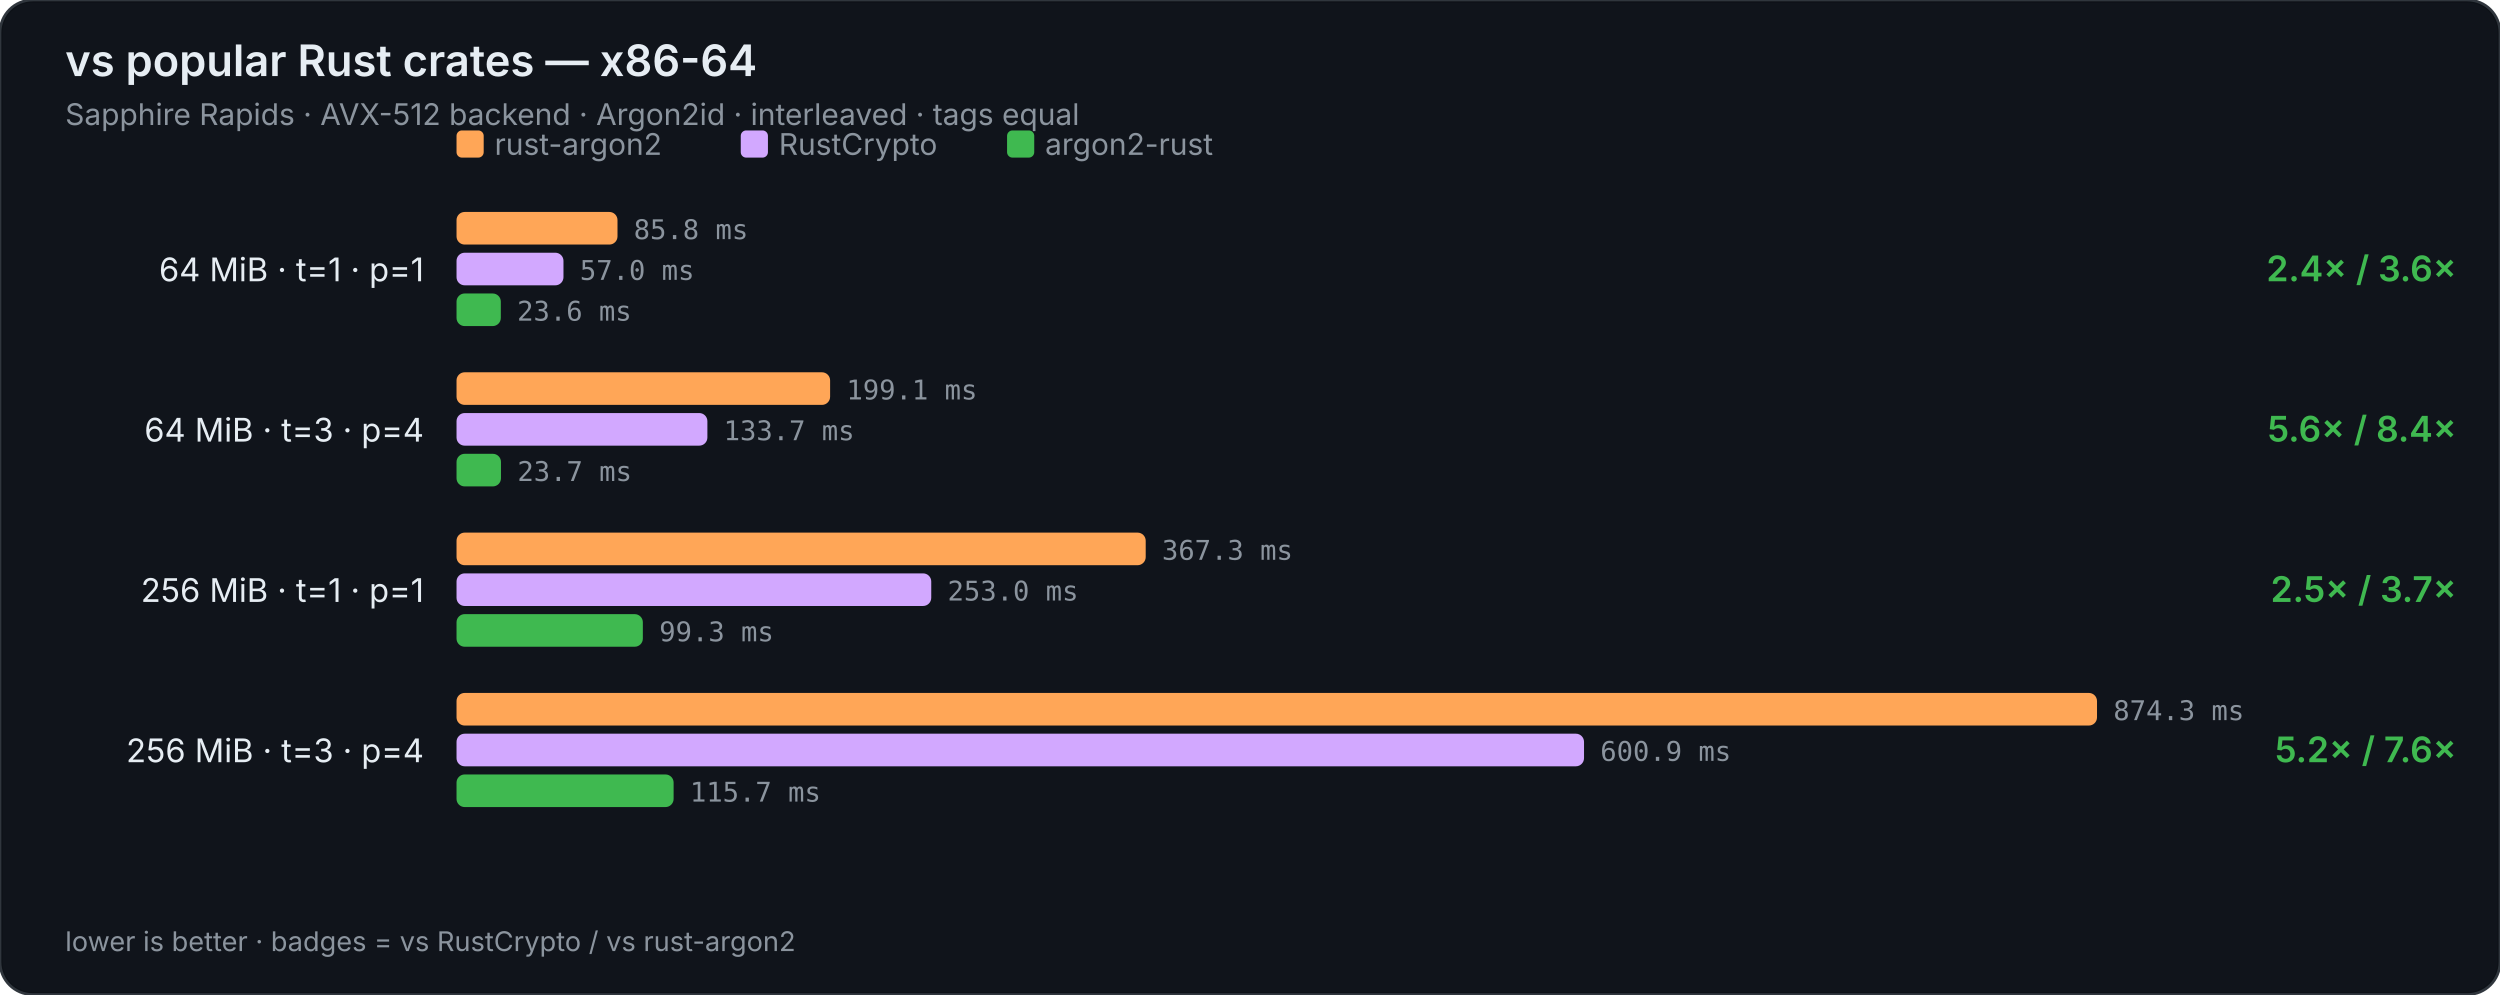
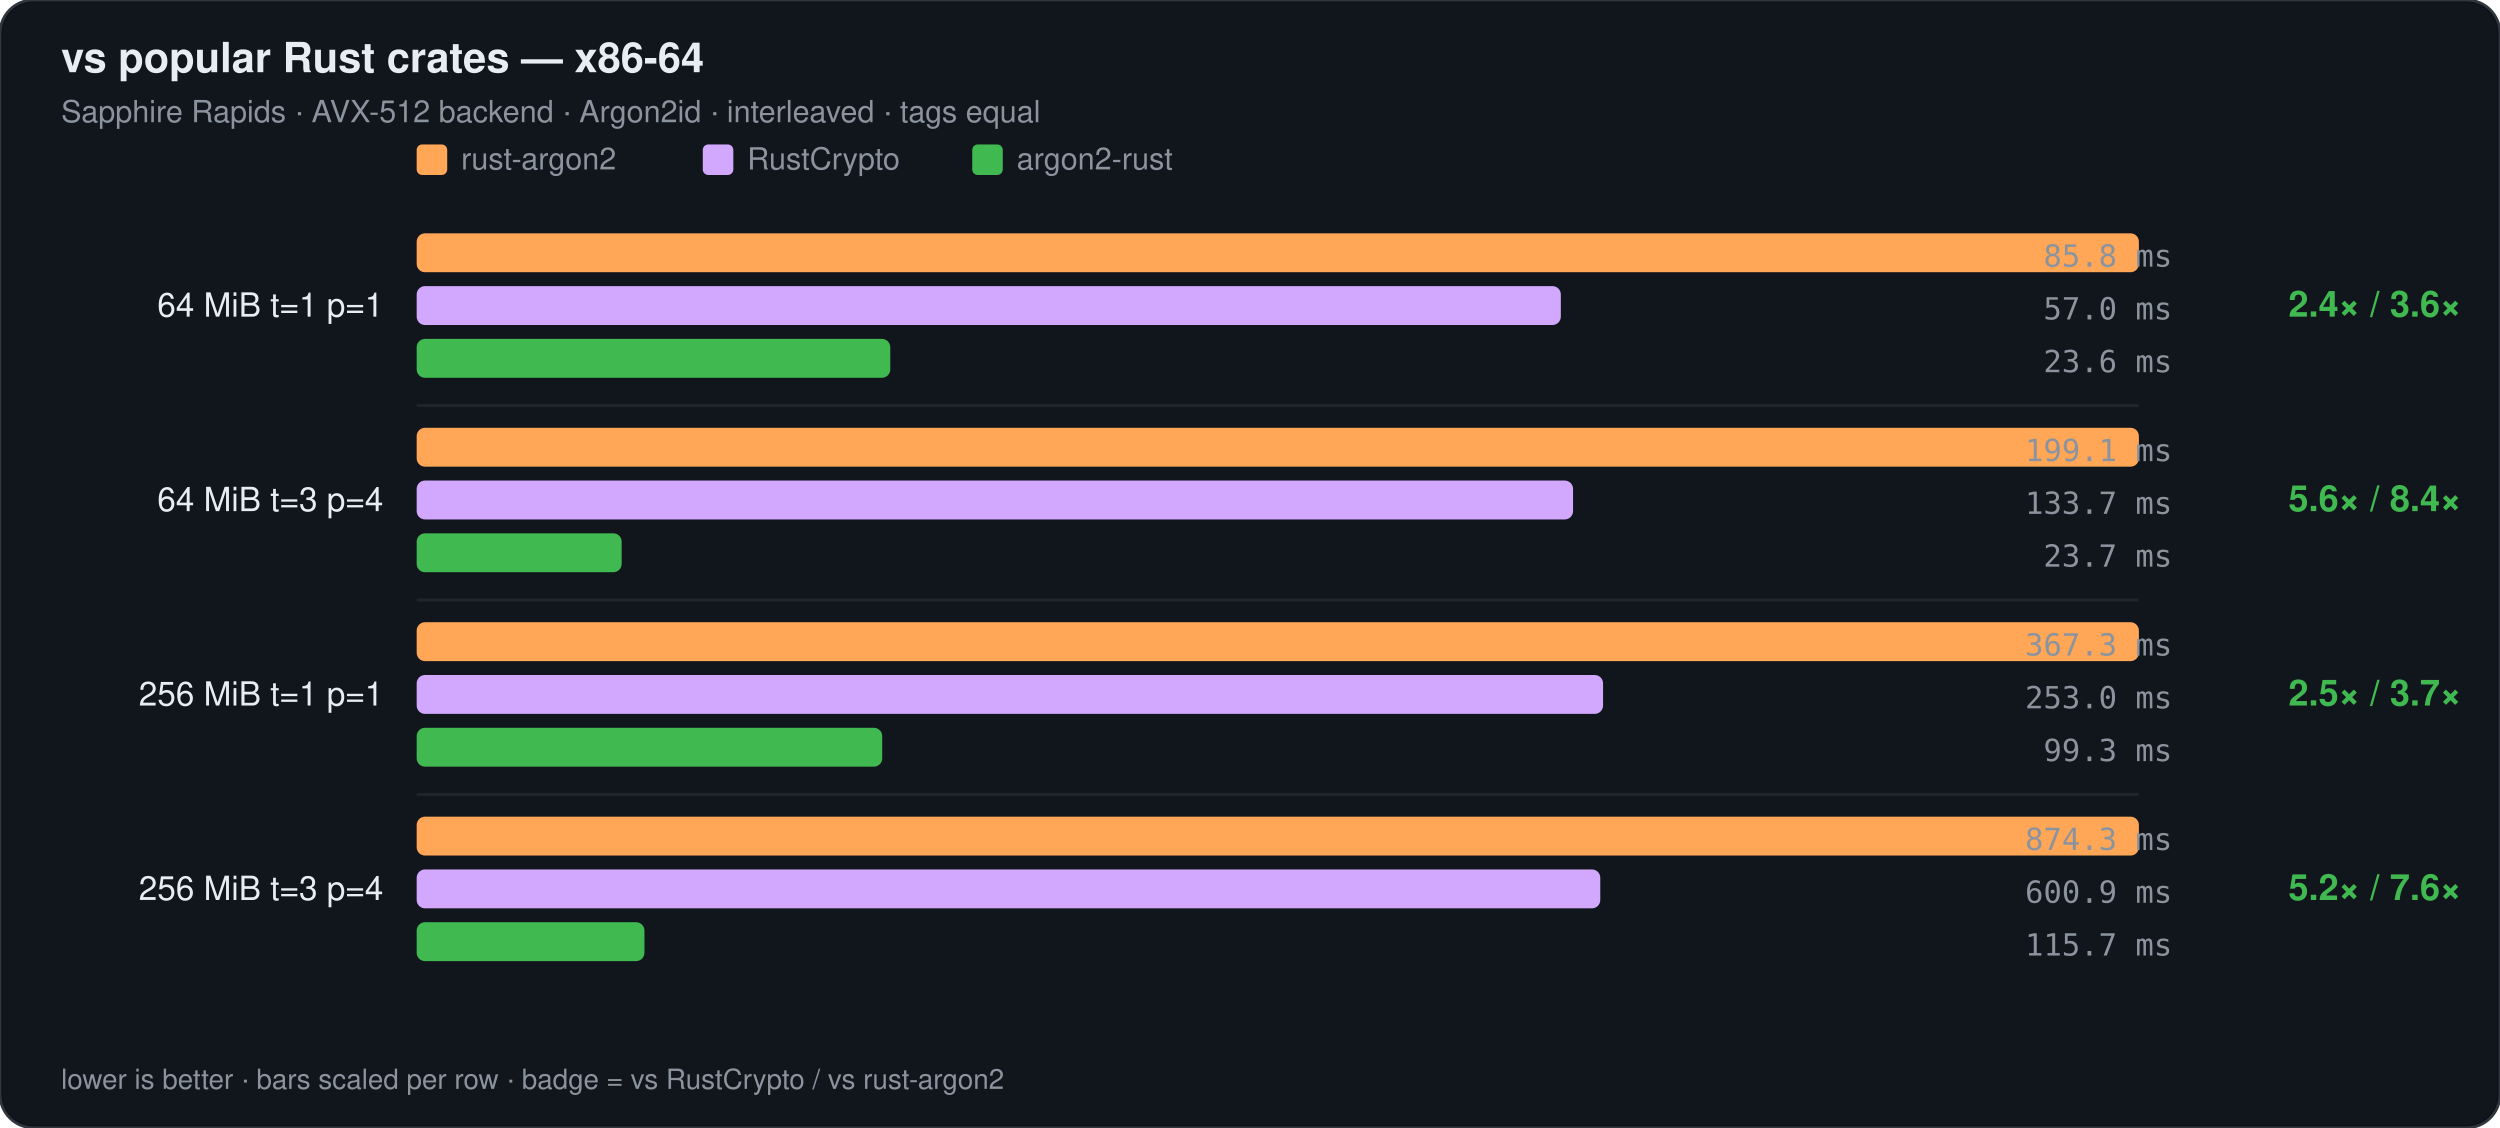
- <svg xmlns="http://www.w3.org/2000/svg" width="920" height="366" viewBox="0 0 920 366" role="img" aria-label="vs popular Rust crates — x86-64">
-   <defs>
-     <style>
-       /* Default styles are the final (visible) state so a frozen or
-          animation-stripped render still shows the full chart. */
-       .bar {
-         transform-box: fill-box;
-         transform-origin: left center;
-         animation: grow 0.85s cubic-bezier(0.22, 1, 0.36, 1) both;
-       }
-       .fade {
-         animation: fadein 0.5s ease-out both;
-       }
-       @keyframes grow {
-         from { transform: scaleX(0); opacity: 0.4; }
-         to   { transform: scaleX(1); opacity: 1; }
-       }
-       @keyframes fadein {
-         from { opacity: 0; }
-         to   { opacity: 1; }
-       }
-       @media (prefers-reduced-motion: reduce) {
-         .bar, .fade { animation: none; }
-       }
-     </style>
-   </defs>
-   <rect width="920" height="366" rx="12" fill="#0d1117" stroke="#30363d" stroke-width="1" />
-   <rect x="1" y="1" width="918" height="364" rx="11" fill="#161b22" opacity="0.35" />
-   <text x="24" y="28" fill="#e6edf3" font-size="16" font-weight="600" font-family="ui-sans-serif,system-ui,-apple-system,Segoe UI,sans-serif">vs popular Rust crates — x86-64</text>
-   <text x="24" y="46" fill="#8b949e" font-size="11" font-family="ui-sans-serif,system-ui,-apple-system,Segoe UI,sans-serif">Sapphire Rapids · AVX-512 backend · Argon2id · interleaved · tags equal</text>
-   <rect x="168" y="48" width="10" height="10" rx="2" fill="#ffa657" />
-   <text x="182" y="57" fill="#8b949e" font-size="11" font-family="ui-sans-serif,system-ui,-apple-system,Segoe UI,sans-serif">rust-argon2</text>
-   <rect x="272.6" y="48" width="10" height="10" rx="2" fill="#d2a8ff" />
-   <text x="286.6" y="57" fill="#8b949e" font-size="11" font-family="ui-sans-serif,system-ui,-apple-system,Segoe UI,sans-serif">RustCrypto</text>
-   <rect x="370.6" y="48" width="10" height="10" rx="2" fill="#3fb950" />
-   <text x="384.6" y="57" fill="#8b949e" font-size="11" font-family="ui-sans-serif,system-ui,-apple-system,Segoe UI,sans-serif">argon2-rust</text>
-   <text x="156" y="103.5" text-anchor="end" fill="#e6edf3" font-size="12" font-family="ui-sans-serif,system-ui,-apple-system,Segoe UI,sans-serif">64 MiB · t=1 · p=1</text>
-   <text x="156" y="162.5" text-anchor="end" fill="#e6edf3" font-size="12" font-family="ui-sans-serif,system-ui,-apple-system,Segoe UI,sans-serif">64 MiB · t=3 · p=4</text>
-   <text x="156" y="221.5" text-anchor="end" fill="#e6edf3" font-size="12" font-family="ui-sans-serif,system-ui,-apple-system,Segoe UI,sans-serif">256 MiB · t=1 · p=1</text>
-   <text x="156" y="280.5" text-anchor="end" fill="#e6edf3" font-size="12" font-family="ui-sans-serif,system-ui,-apple-system,Segoe UI,sans-serif">256 MiB · t=3 · p=4</text>
-   <rect class="bar" x="168" y="78" width="59.24" height="12" rx="3" fill="#ffa657" style="animation-delay:0.080s" />
-   <rect class="bar" x="168" y="93" width="39.36" height="12" rx="3" fill="#d2a8ff" style="animation-delay:0.125s" />
-   <rect class="bar" x="168" y="108" width="16.30" height="12" rx="3" fill="#3fb950" style="animation-delay:0.170s" />
-   <rect class="bar" x="168" y="137" width="137.48" height="12" rx="3" fill="#ffa657" style="animation-delay:0.215s" />
-   <rect class="bar" x="168" y="152" width="92.32" height="12" rx="3" fill="#d2a8ff" style="animation-delay:0.260s" />
-   <rect class="bar" x="168" y="167" width="16.36" height="12" rx="3" fill="#3fb950" style="animation-delay:0.305s" />
-   <rect class="bar" x="168" y="196" width="253.62" height="12" rx="3" fill="#ffa657" style="animation-delay:0.350s" />
-   <rect class="bar" x="168" y="211" width="174.70" height="12" rx="3" fill="#d2a8ff" style="animation-delay:0.395s" />
-   <rect class="bar" x="168" y="226" width="68.57" height="12" rx="3" fill="#3fb950" style="animation-delay:0.440s" />
-   <rect class="bar" x="168" y="255" width="603.70" height="12" rx="3" fill="#ffa657" style="animation-delay:0.485s" />
-   <rect class="bar" x="168" y="270" width="414.92" height="12" rx="3" fill="#d2a8ff" style="animation-delay:0.530s" />
-   <rect class="bar" x="168" y="285" width="79.89" height="12" rx="3" fill="#3fb950" style="animation-delay:0.575s" />
-   <text class="fade" x="233.2" y="88" fill="#8b949e" font-size="10" font-family="ui-monospace,SFMono-Regular,Menlo,monospace" style="animation-delay:0.230s">85.8 ms</text>
-   <text class="fade" x="213.4" y="103" fill="#8b949e" font-size="10" font-family="ui-monospace,SFMono-Regular,Menlo,monospace" style="animation-delay:0.275s">57.0 ms</text>
-   <text class="fade" x="190.3" y="118" fill="#8b949e" font-size="10" font-family="ui-monospace,SFMono-Regular,Menlo,monospace" style="animation-delay:0.320s">23.6 ms</text>
-   <text class="fade" x="311.5" y="147" fill="#8b949e" font-size="10" font-family="ui-monospace,SFMono-Regular,Menlo,monospace" style="animation-delay:0.365s">199.1 ms</text>
-   <text class="fade" x="266.3" y="162" fill="#8b949e" font-size="10" font-family="ui-monospace,SFMono-Regular,Menlo,monospace" style="animation-delay:0.410s">133.7 ms</text>
-   <text class="fade" x="190.4" y="177" fill="#8b949e" font-size="10" font-family="ui-monospace,SFMono-Regular,Menlo,monospace" style="animation-delay:0.455s">23.7 ms</text>
-   <text class="fade" x="427.6" y="206" fill="#8b949e" font-size="10" font-family="ui-monospace,SFMono-Regular,Menlo,monospace" style="animation-delay:0.500s">367.3 ms</text>
-   <text class="fade" x="348.7" y="221" fill="#8b949e" font-size="10" font-family="ui-monospace,SFMono-Regular,Menlo,monospace" style="animation-delay:0.545s">253.0 ms</text>
-   <text class="fade" x="242.6" y="236" fill="#8b949e" font-size="10" font-family="ui-monospace,SFMono-Regular,Menlo,monospace" style="animation-delay:0.590s">99.3 ms</text>
-   <text class="fade" x="777.7" y="265" fill="#8b949e" font-size="10" font-family="ui-monospace,SFMono-Regular,Menlo,monospace" style="animation-delay:0.635s">874.3 ms</text>
-   <text class="fade" x="588.9" y="280" fill="#8b949e" font-size="10" font-family="ui-monospace,SFMono-Regular,Menlo,monospace" style="animation-delay:0.680s">600.9 ms</text>
-   <text class="fade" x="253.9" y="295" fill="#8b949e" font-size="10" font-family="ui-monospace,SFMono-Regular,Menlo,monospace" style="animation-delay:0.725s">115.7 ms</text>
-   <text class="fade" x="904" y="103.5" text-anchor="end" fill="#3fb950" font-size="13" font-weight="600" font-family="ui-sans-serif,system-ui,-apple-system,Segoe UI,sans-serif" style="animation-delay:0.350s">2.4× / 3.6×</text>
-   <text class="fade" x="904" y="162.5" text-anchor="end" fill="#3fb950" font-size="13" font-weight="600" font-family="ui-sans-serif,system-ui,-apple-system,Segoe UI,sans-serif" style="animation-delay:0.430s">5.6× / 8.4×</text>
-   <text class="fade" x="904" y="221.5" text-anchor="end" fill="#3fb950" font-size="13" font-weight="600" font-family="ui-sans-serif,system-ui,-apple-system,Segoe UI,sans-serif" style="animation-delay:0.510s">2.5× / 3.7×</text>
-   <text class="fade" x="904" y="280.5" text-anchor="end" fill="#3fb950" font-size="13" font-weight="600" font-family="ui-sans-serif,system-ui,-apple-system,Segoe UI,sans-serif" style="animation-delay:0.590s">5.2× / 7.6×</text>
-   <text x="24" y="350" fill="#8b949e" font-size="10" font-family="ui-sans-serif,system-ui,-apple-system,Segoe UI,sans-serif">lower is better · badges = vs RustCrypto / vs rust-argon2</text>
+ <svg xmlns="http://www.w3.org/2000/svg" width="900" height="406" viewBox="0 0 900 406" role="img" aria-label="vs popular Rust crates — x86-64">
+   <rect width="900" height="406" rx="12" fill="#0d1117" stroke="#30363d" stroke-width="1" />
+   <rect x="1" y="1" width="898" height="404" rx="11" fill="#161b22" opacity="0.4" />
+   <text x="22" y="26" fill="#e6edf3" font-size="15" font-weight="600" font-family="ui-sans-serif,system-ui,-apple-system,Segoe UI,Helvetica,Arial,sans-serif">vs popular Rust crates — x86-64</text>
+   <text x="22" y="44" fill="#8b949e" font-size="11" font-family="ui-sans-serif,system-ui,-apple-system,Segoe UI,Helvetica,Arial,sans-serif">Sapphire Rapids · AVX-512 backend · Argon2id · interleaved · tags equal</text>
+   <rect x="150" y="52" width="11" height="11" rx="2" fill="#ffa657" />
+   <text x="166" y="61" fill="#8b949e" font-size="11" font-family="ui-sans-serif,system-ui,-apple-system,Segoe UI,Helvetica,Arial,sans-serif">rust-argon2</text>
+   <rect x="253" y="52" width="11" height="11" rx="2" fill="#d2a8ff" />
+   <text x="269" y="61" fill="#8b949e" font-size="11" font-family="ui-sans-serif,system-ui,-apple-system,Segoe UI,Helvetica,Arial,sans-serif">RustCrypto</text>
+   <rect x="350" y="52" width="11" height="11" rx="2" fill="#3fb950" />
+   <text x="366" y="61" fill="#8b949e" font-size="11" font-family="ui-sans-serif,system-ui,-apple-system,Segoe UI,Helvetica,Arial,sans-serif">argon2-rust</text>
+   <text x="138" y="114.0" text-anchor="end" fill="#e6edf3" font-size="12" font-family="ui-sans-serif,system-ui,-apple-system,Segoe UI,Helvetica,Arial,sans-serif">64 MiB  t=1  p=1</text>
+   <rect x="150.0" y="84.0" width="620.0" height="14" rx="3" fill="#ffa657">
+     <animate attributeName="width" values="0;0;620.0" dur="0.81s" begin="0s" fill="freeze" calcMode="spline" keyTimes="0;0.074;1" keySplines="0 0 1 1;0.25 0.1 0.25 1" />
+   </rect>
+   <text x="782.0" y="96.0" text-anchor="end" fill="#8b949e" font-size="11" font-weight="400" font-family="ui-monospace,SFMono-Regular,Menlo,Consolas,monospace" opacity="1">
+     <animate attributeName="opacity" values="0;0;1" dur="0.86s" begin="0s" fill="freeze" keyTimes="0;0.593;1" />85.8 ms</text>
+   <rect x="150.0" y="103.0" width="411.9" height="14" rx="3" fill="#d2a8ff">
+     <animate attributeName="width" values="0;0;411.9" dur="0.85s" begin="0s" fill="freeze" calcMode="spline" keyTimes="0;0.118;1" keySplines="0 0 1 1;0.25 0.1 0.25 1" />
+   </rect>
+   <text x="782.0" y="115.0" text-anchor="end" fill="#8b949e" font-size="11" font-weight="400" font-family="ui-monospace,SFMono-Regular,Menlo,Consolas,monospace" opacity="1">
+     <animate attributeName="opacity" values="0;0;1" dur="0.90s" begin="0s" fill="freeze" keyTimes="0;0.611;1" />57.0 ms</text>
+   <rect x="150.0" y="122.0" width="170.5" height="14" rx="3" fill="#3fb950">
+     <animate attributeName="width" values="0;0;170.5" dur="0.89s" begin="0s" fill="freeze" calcMode="spline" keyTimes="0;0.157;1" keySplines="0 0 1 1;0.25 0.1 0.25 1" />
+   </rect>
+   <text x="782.0" y="134.0" text-anchor="end" fill="#8b949e" font-size="11" font-weight="400" font-family="ui-monospace,SFMono-Regular,Menlo,Consolas,monospace" opacity="1">
+     <animate attributeName="opacity" values="0;0;1" dur="0.94s" begin="0s" fill="freeze" keyTimes="0;0.628;1" />23.6 ms</text>
+   <text x="886.0" y="114.0" text-anchor="end" fill="#3fb950" font-size="13" font-weight="700" font-family="ui-sans-serif,system-ui,-apple-system,Segoe UI,Helvetica,Arial,sans-serif" opacity="1">
+     <animate attributeName="opacity" values="0;0;1" dur="0.60s" begin="0s" fill="freeze" keyTimes="0;0.417;1" />2.4× / 3.6×</text>
+   <line x1="150" y1="146.0" x2="770" y2="146.0" stroke="#30363d" stroke-width="1" opacity="0.5" />
+   <text x="138" y="184.0" text-anchor="end" fill="#e6edf3" font-size="12" font-family="ui-sans-serif,system-ui,-apple-system,Segoe UI,Helvetica,Arial,sans-serif">64 MiB  t=3  p=4</text>
+   <rect x="150.0" y="154.0" width="620.0" height="14" rx="3" fill="#ffa657">
+     <animate attributeName="width" values="0;0;620.0" dur="0.89s" begin="0s" fill="freeze" calcMode="spline" keyTimes="0;0.157;1" keySplines="0 0 1 1;0.25 0.1 0.25 1" />
+   </rect>
+   <text x="782.0" y="166.0" text-anchor="end" fill="#8b949e" font-size="11" font-weight="400" font-family="ui-monospace,SFMono-Regular,Menlo,Consolas,monospace" opacity="1">
+     <animate attributeName="opacity" values="0;0;1" dur="0.94s" begin="0s" fill="freeze" keyTimes="0;0.628;1" />199.1 ms</text>
+   <rect x="150.0" y="173.0" width="416.3" height="14" rx="3" fill="#d2a8ff">
+     <animate attributeName="width" values="0;0;416.3" dur="0.93s" begin="0s" fill="freeze" calcMode="spline" keyTimes="0;0.194;1" keySplines="0 0 1 1;0.25 0.1 0.25 1" />
+   </rect>
+   <text x="782.0" y="185.0" text-anchor="end" fill="#8b949e" font-size="11" font-weight="400" font-family="ui-monospace,SFMono-Regular,Menlo,Consolas,monospace" opacity="1">
+     <animate attributeName="opacity" values="0;0;1" dur="0.98s" begin="0s" fill="freeze" keyTimes="0;0.643;1" />133.7 ms</text>
+   <rect x="150.0" y="192.0" width="73.8" height="14" rx="3" fill="#3fb950">
+     <animate attributeName="width" values="0;0;73.8" dur="0.97s" begin="0s" fill="freeze" calcMode="spline" keyTimes="0;0.227;1" keySplines="0 0 1 1;0.25 0.1 0.25 1" />
+   </rect>
+   <text x="782.0" y="204.0" text-anchor="end" fill="#8b949e" font-size="11" font-weight="400" font-family="ui-monospace,SFMono-Regular,Menlo,Consolas,monospace" opacity="1">
+     <animate attributeName="opacity" values="0;0;1" dur="1.02s" begin="0s" fill="freeze" keyTimes="0;0.657;1" />23.7 ms</text>
+   <text x="886.0" y="184.0" text-anchor="end" fill="#3fb950" font-size="13" font-weight="700" font-family="ui-sans-serif,system-ui,-apple-system,Segoe UI,Helvetica,Arial,sans-serif" opacity="1">
+     <animate attributeName="opacity" values="0;0;1" dur="0.68s" begin="0s" fill="freeze" keyTimes="0;0.485;1" />5.6× / 8.4×</text>
+   <line x1="150" y1="216.0" x2="770" y2="216.0" stroke="#30363d" stroke-width="1" opacity="0.5" />
+   <text x="138" y="254.0" text-anchor="end" fill="#e6edf3" font-size="12" font-family="ui-sans-serif,system-ui,-apple-system,Segoe UI,Helvetica,Arial,sans-serif">256 MiB  t=1  p=1</text>
+   <rect x="150.0" y="224.0" width="620.0" height="14" rx="3" fill="#ffa657">
+     <animate attributeName="width" values="0;0;620.0" dur="0.97s" begin="0s" fill="freeze" calcMode="spline" keyTimes="0;0.227;1" keySplines="0 0 1 1;0.25 0.1 0.25 1" />
+   </rect>
+   <text x="782.0" y="236.0" text-anchor="end" fill="#8b949e" font-size="11" font-weight="400" font-family="ui-monospace,SFMono-Regular,Menlo,Consolas,monospace" opacity="1">
+     <animate attributeName="opacity" values="0;0;1" dur="1.02s" begin="0s" fill="freeze" keyTimes="0;0.657;1" />367.3 ms</text>
+   <rect x="150.0" y="243.0" width="427.1" height="14" rx="3" fill="#d2a8ff">
+     <animate attributeName="width" values="0;0;427.1" dur="1.01s" begin="0s" fill="freeze" calcMode="spline" keyTimes="0;0.257;1" keySplines="0 0 1 1;0.25 0.1 0.25 1" />
+   </rect>
+   <text x="782.0" y="255.0" text-anchor="end" fill="#8b949e" font-size="11" font-weight="400" font-family="ui-monospace,SFMono-Regular,Menlo,Consolas,monospace" opacity="1">
+     <animate attributeName="opacity" values="0;0;1" dur="1.06s" begin="0s" fill="freeze" keyTimes="0;0.670;1" />253.0 ms</text>
+   <rect x="150.0" y="262.0" width="167.6" height="14" rx="3" fill="#3fb950">
+     <animate attributeName="width" values="0;0;167.6" dur="1.05s" begin="0s" fill="freeze" calcMode="spline" keyTimes="0;0.286;1" keySplines="0 0 1 1;0.25 0.1 0.25 1" />
+   </rect>
+   <text x="782.0" y="274.0" text-anchor="end" fill="#8b949e" font-size="11" font-weight="400" font-family="ui-monospace,SFMono-Regular,Menlo,Consolas,monospace" opacity="1">
+     <animate attributeName="opacity" values="0;0;1" dur="1.10s" begin="0s" fill="freeze" keyTimes="0;0.682;1" />99.3 ms</text>
+   <text x="886.0" y="254.0" text-anchor="end" fill="#3fb950" font-size="13" font-weight="700" font-family="ui-sans-serif,system-ui,-apple-system,Segoe UI,Helvetica,Arial,sans-serif" opacity="1">
+     <animate attributeName="opacity" values="0;0;1" dur="0.76s" begin="0s" fill="freeze" keyTimes="0;0.539;1" />2.5× / 3.7×</text>
+   <line x1="150" y1="286.0" x2="770" y2="286.0" stroke="#30363d" stroke-width="1" opacity="0.5" />
+   <text x="138" y="324.0" text-anchor="end" fill="#e6edf3" font-size="12" font-family="ui-sans-serif,system-ui,-apple-system,Segoe UI,Helvetica,Arial,sans-serif">256 MiB  t=3  p=4</text>
+   <rect x="150.0" y="294.0" width="620.0" height="14" rx="3" fill="#ffa657">
+     <animate attributeName="width" values="0;0;620.0" dur="1.05s" begin="0s" fill="freeze" calcMode="spline" keyTimes="0;0.286;1" keySplines="0 0 1 1;0.25 0.1 0.25 1" />
+   </rect>
+   <text x="782.0" y="306.0" text-anchor="end" fill="#8b949e" font-size="11" font-weight="400" font-family="ui-monospace,SFMono-Regular,Menlo,Consolas,monospace" opacity="1">
+     <animate attributeName="opacity" values="0;0;1" dur="1.10s" begin="0s" fill="freeze" keyTimes="0;0.682;1" />874.3 ms</text>
+   <rect x="150.0" y="313.0" width="426.1" height="14" rx="3" fill="#d2a8ff">
+     <animate attributeName="width" values="0;0;426.1" dur="1.09s" begin="0s" fill="freeze" calcMode="spline" keyTimes="0;0.312;1" keySplines="0 0 1 1;0.25 0.1 0.25 1" />
+   </rect>
+   <text x="782.0" y="325.0" text-anchor="end" fill="#8b949e" font-size="11" font-weight="400" font-family="ui-monospace,SFMono-Regular,Menlo,Consolas,monospace" opacity="1">
+     <animate attributeName="opacity" values="0;0;1" dur="1.14s" begin="0s" fill="freeze" keyTimes="0;0.693;1" />600.9 ms</text>
+   <rect x="150.0" y="332.0" width="82.0" height="14" rx="3" fill="#3fb950">
+     <animate attributeName="width" values="0;0;82.0" dur="1.13s" begin="0s" fill="freeze" calcMode="spline" keyTimes="0;0.336;1" keySplines="0 0 1 1;0.25 0.1 0.25 1" />
+   </rect>
+   <text x="782.0" y="344.0" text-anchor="end" fill="#8b949e" font-size="11" font-weight="400" font-family="ui-monospace,SFMono-Regular,Menlo,Consolas,monospace" opacity="1">
+     <animate attributeName="opacity" values="0;0;1" dur="1.18s" begin="0s" fill="freeze" keyTimes="0;0.703;1" />115.7 ms</text>
+   <text x="886.0" y="324.0" text-anchor="end" fill="#3fb950" font-size="13" font-weight="700" font-family="ui-sans-serif,system-ui,-apple-system,Segoe UI,Helvetica,Arial,sans-serif" opacity="1">
+     <animate attributeName="opacity" values="0;0;1" dur="0.84s" begin="0s" fill="freeze" keyTimes="0;0.583;1" />5.2× / 7.6×</text>
+   <text x="22" y="392" fill="#8b949e" font-size="10" font-family="ui-sans-serif,system-ui,-apple-system,Segoe UI,Helvetica,Arial,sans-serif">lower is better · bars scaled per row · badge = vs RustCrypto / vs rust-argon2</text>
</svg>
